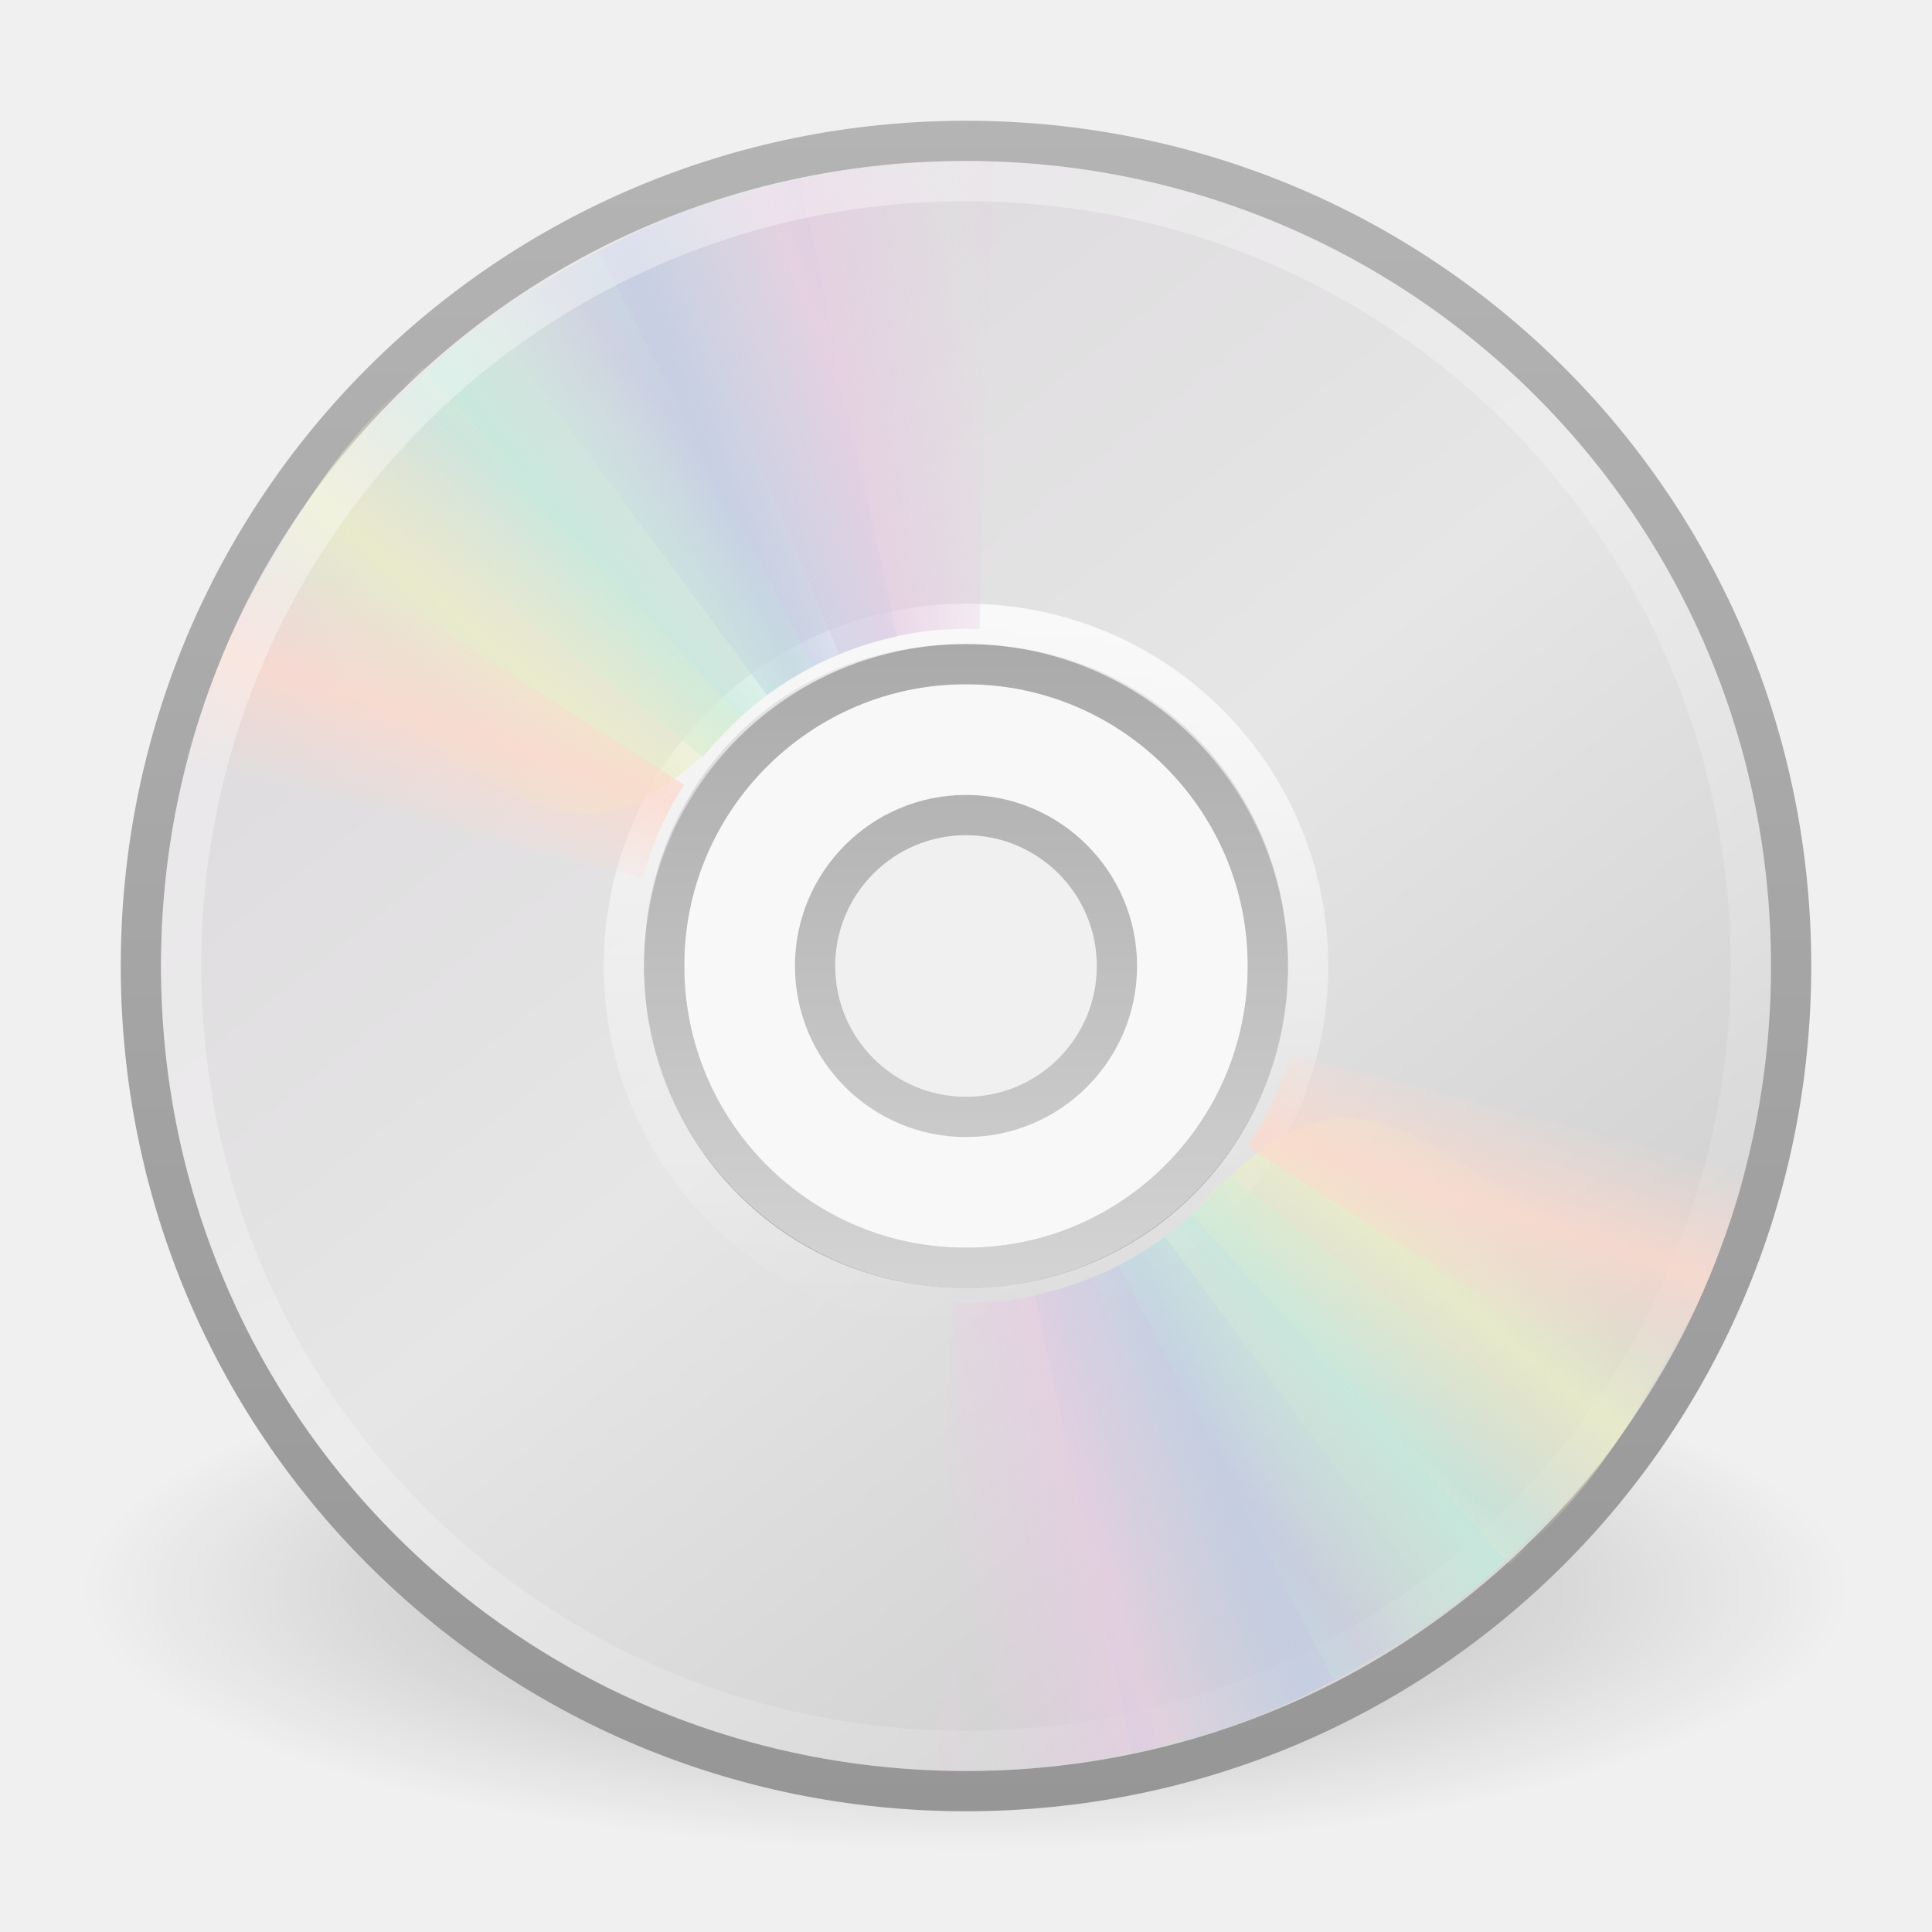
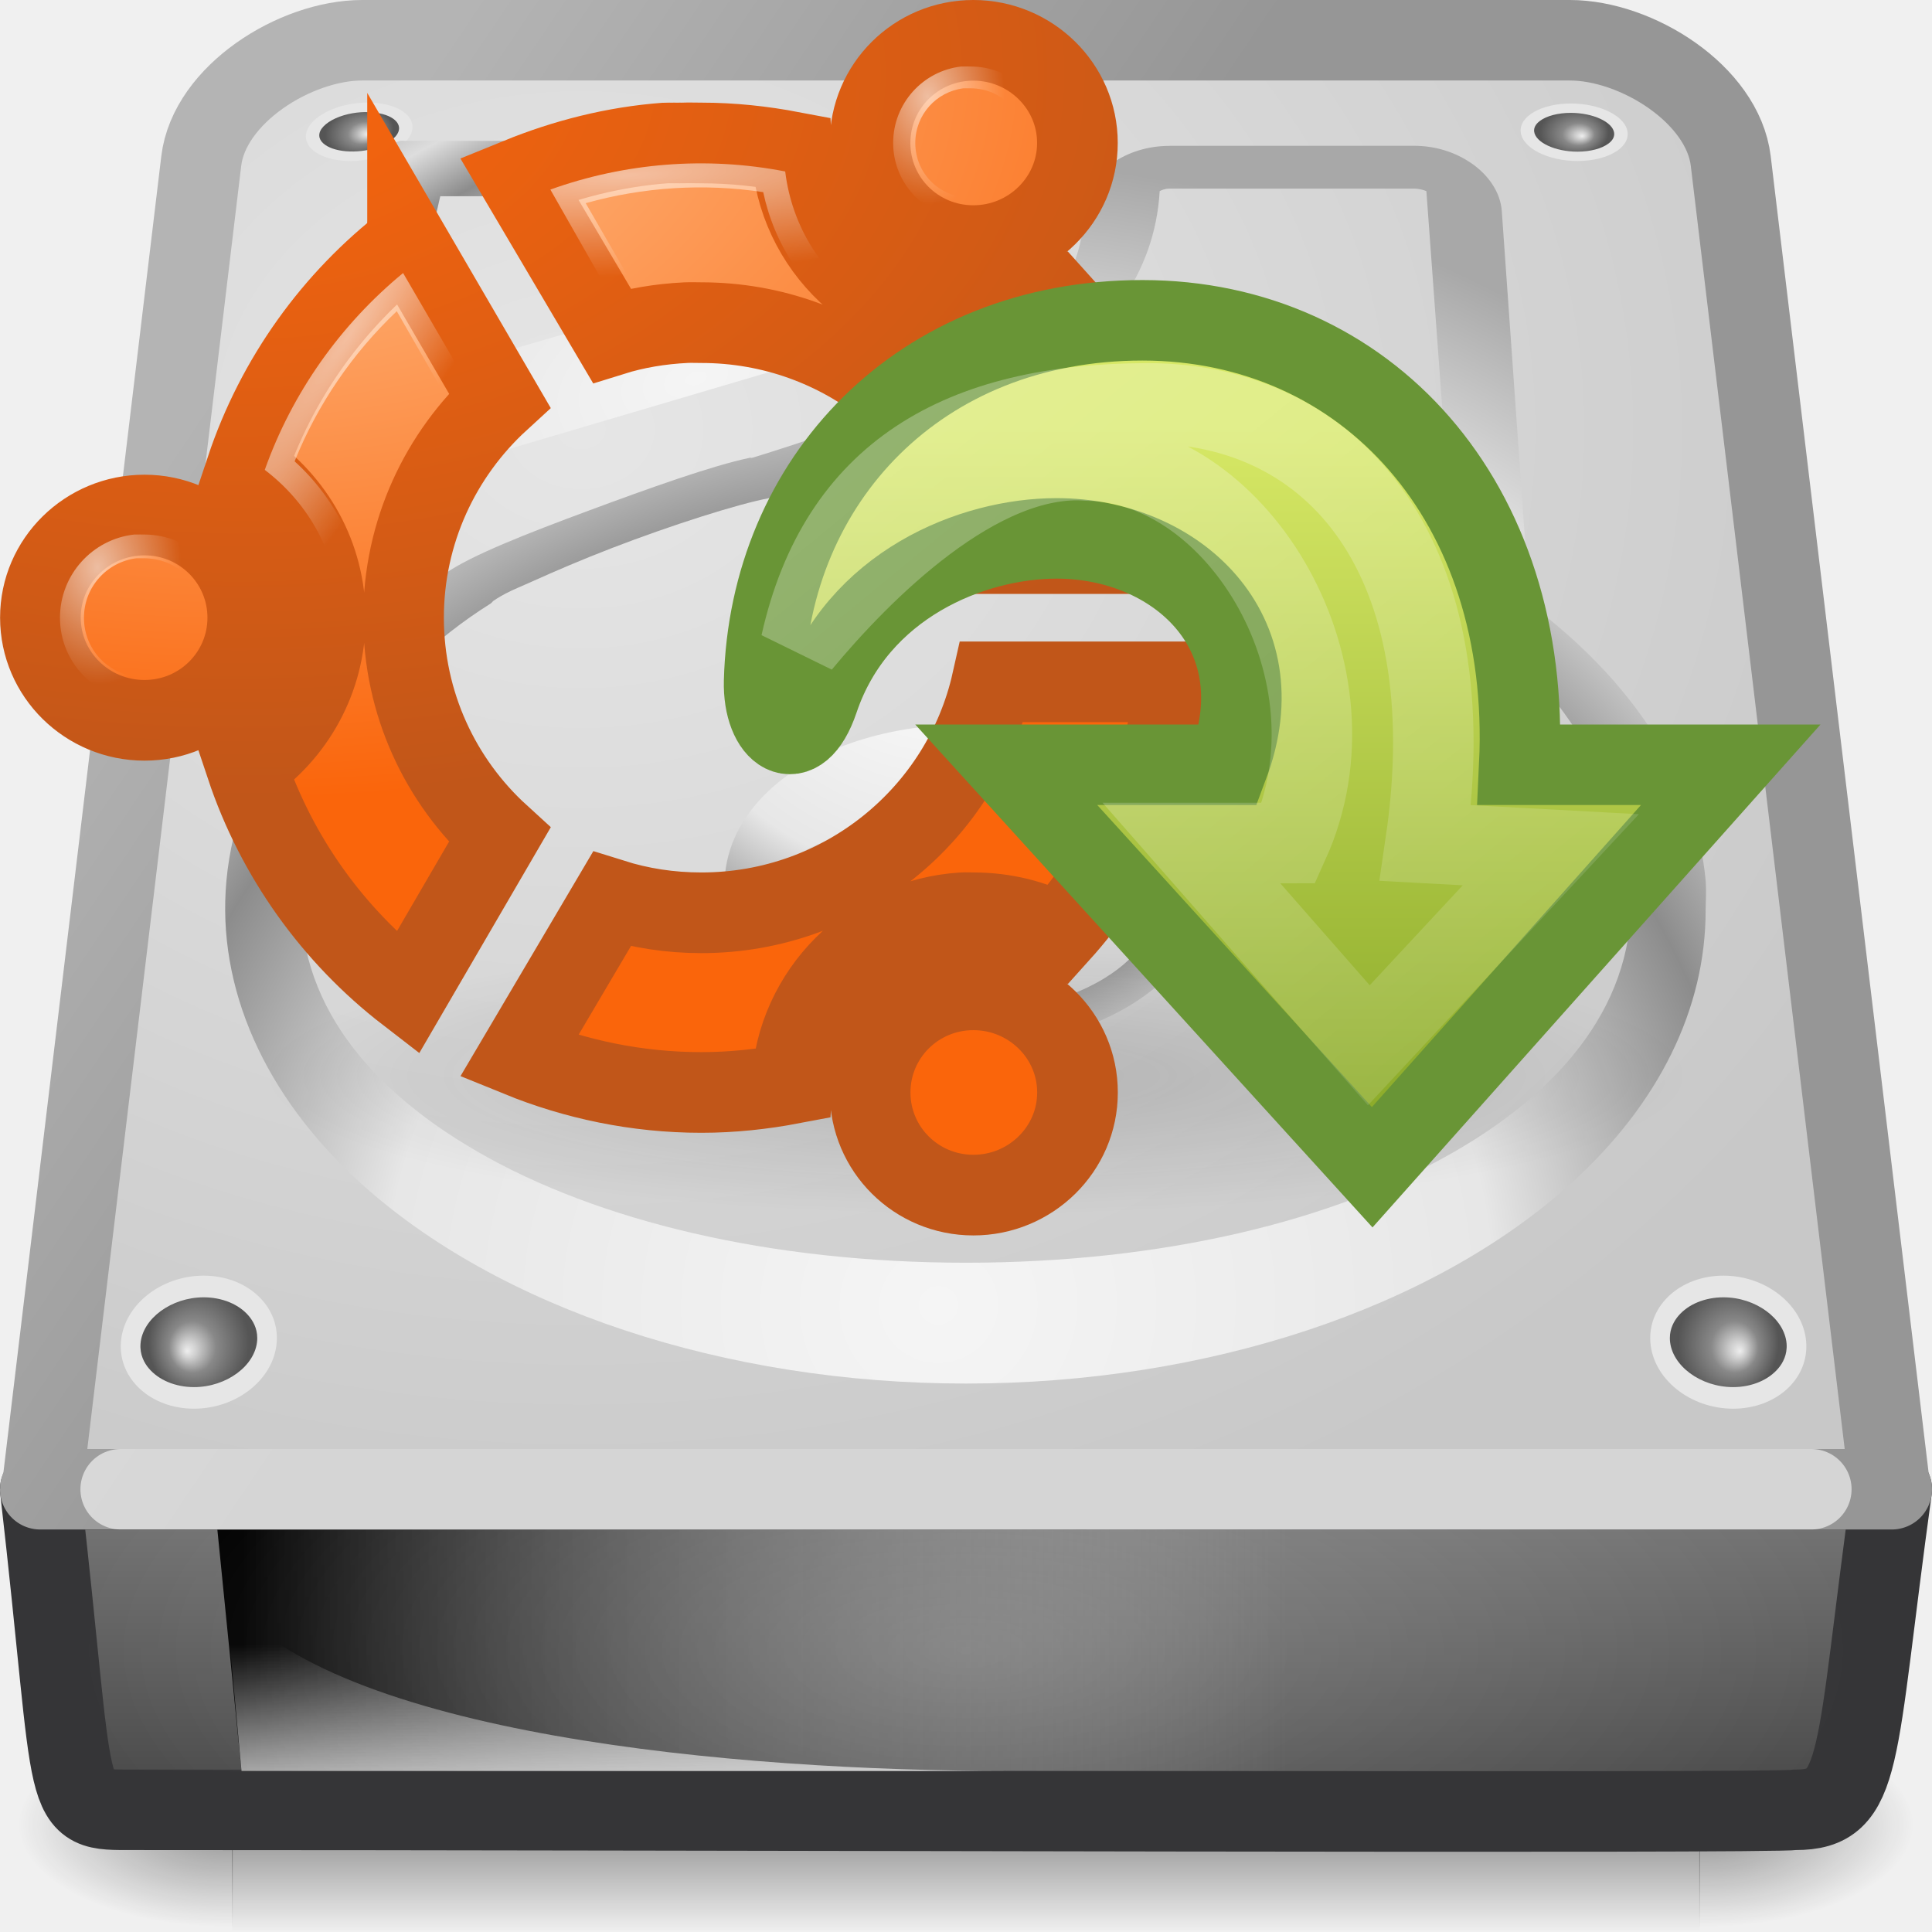
- <svg xmlns="http://www.w3.org/2000/svg" xmlns:xlink="http://www.w3.org/1999/xlink" version="1.0" width="48" height="48" id="svg3367">
-   <defs id="defs3369">
-     <linearGradient id="linearGradient23419">
-       <stop id="stop23421" style="stop-color:#000000;stop-opacity:1" offset="0" />
-       <stop id="stop23423" style="stop-color:#000000;stop-opacity:0" offset="1" />
+ <svg xmlns="http://www.w3.org/2000/svg" xmlns:xlink="http://www.w3.org/1999/xlink" id="svg2" height="24" width="24" version="1.0">
+   <defs id="defs4">
+     <radialGradient id="radialGradient3418" gradientUnits="userSpaceOnUse" cy="19.031" cx="11.25" gradientTransform="matrix(1.1045 0 0 .21477 -.29917 9.2762)" r="8.062">
+       <stop id="stop2487" style="stop-color:#0d0d0d" offset="0" />
+       <stop id="stop2489" style="stop-color:#0d0d0d;stop-opacity:0" offset="1" />
+     </radialGradient>
+     <radialGradient id="radialGradient3415" gradientUnits="userSpaceOnUse" cy="-26.1" cx="96.124" gradientTransform="matrix(-.00013187 .23597 -.37128 -.00024367 -6.7165 -21.775)" r="38.213">
+       <stop id="stop6164" style="stop-color:#f9650d" offset="0" />
+       <stop id="stop6166" style="stop-color:#c15619" offset="1" />
+     </radialGradient>
+     <radialGradient id="radialGradient3413" gradientUnits="userSpaceOnUse" cy="-34.004" cx="103.94" gradientTransform="matrix(-.0001319 .23597 -.37473 0 -9.7672 -23.612)" r="38.213">
+       <stop id="stop6158" style="stop-color:#ffc391" offset="0" />
+       <stop id="stop6160" style="stop-color:#fa650b" offset="1" />
+     </radialGradient>
+     <radialGradient id="radialGradient3410" xlink:href="#linearGradient6280" gradientUnits="userSpaceOnUse" cy="-22.827" cx="100.62" gradientTransform="matrix(.0092348 .0060766 -.035938 .053571 2.5942 4.7626)" r="116.22" />
+     <radialGradient id="radialGradient3407" xlink:href="#linearGradient6280" gradientUnits="userSpaceOnUse" cy="30.946" cx="26.686" gradientTransform="matrix(.039713 -.0014146 .0020071 .055268 .08772 5.3741)" r="26.269" />
+     <radialGradient id="radialGradient3404" xlink:href="#linearGradient6280" gradientUnits="userSpaceOnUse" cy="30.946" cx="26.686" gradientTransform="matrix(0.0365 -.0013001 .0018447 .050797 10.491 -.33746)" r="26.269" />
+     <linearGradient id="linearGradient6280">
+       <stop id="stop6282" style="stop-color:#fff" offset="0" />
+       <stop id="stop6284" style="stop-color:#fff;stop-opacity:0" offset="1" />
    </linearGradient>
-     <linearGradient id="linearGradient3772">
-       <stop id="stop3774" style="stop-color:#b4b4b4;stop-opacity:1" offset="0" />
-       <stop id="stop3776" style="stop-color:#969696;stop-opacity:1" offset="1" />
+     <radialGradient id="radialGradient3401" xlink:href="#linearGradient6280" gradientUnits="userSpaceOnUse" cy="-22.827" cx="100.62" gradientTransform="matrix(.00057345 .010718 .063085 -.003525 9.1891 1.017)" r="116.22" />
+     <linearGradient id="linearGradient3398" y2="40.322" gradientUnits="userSpaceOnUse" x2="25" gradientTransform="matrix(.30348 0 0 .30156 7.8002 1.6983)" y1="11.923" x1="25">
+       <stop id="stop2266" style="stop-color:#d7e866" offset="0" />
+       <stop id="stop2268" style="stop-color:#8cab2a" offset="1" />
    </linearGradient>
-     <linearGradient x1="12.274" y1="32.416" x2="35.391" y2="14.203" id="linearGradient3263" gradientUnits="userSpaceOnUse">
-       <stop id="stop3265" style="stop-color:#dedbde;stop-opacity:1" offset="0" />
-       <stop id="stop3267" style="stop-color:#e6e6e6;stop-opacity:1" offset="0.5" />
-       <stop id="stop3269" style="stop-color:#d2d2d2;stop-opacity:1" offset="1" />
+     <linearGradient id="linearGradient3395" y2="58.048" gradientUnits="userSpaceOnUse" x2="105.32" gradientTransform="matrix(.30489 0 0 .30156 -8.8977 .77916)" y1="2.048" x1="58.749">
+       <stop id="stop5115" style="stop-color:#fff" offset="0" />
+       <stop id="stop5117" style="stop-color:#fff;stop-opacity:0" offset="1" />
    </linearGradient>
-     <linearGradient id="linearGradient3428">
-       <stop id="stop3430" style="stop-color:#aaaaaa;stop-opacity:1" offset="0" />
-       <stop id="stop3432" style="stop-color:#d4d4d4;stop-opacity:1" offset="1" />
+     <linearGradient id="linearGradient5060">
+       <stop id="stop5062" offset="0" />
+       <stop id="stop5064" style="stop-opacity:0" offset="1" />
    </linearGradient>
-     <linearGradient x1="10.609" y1="17.886" x2="9.73" y2="20.613" id="linearGradient3354" xlink:href="#linearGradient3519" gradientUnits="userSpaceOnUse" spreadMethod="reflect" />
-     <linearGradient x1="12.372" y1="16.188" x2="14.609" y2="13.462" id="linearGradient3352" xlink:href="#linearGradient3511" gradientUnits="userSpaceOnUse" spreadMethod="reflect" />
-     <linearGradient x1="14.085" y1="13.046" x2="16.994" y2="10.732" id="linearGradient3350" xlink:href="#linearGradient3503" gradientUnits="userSpaceOnUse" spreadMethod="reflect" />
-     <linearGradient x1="17.495" y1="11.2" x2="21.047" y2="9.796" id="linearGradient3348" xlink:href="#linearGradient3495" gradientUnits="userSpaceOnUse" spreadMethod="reflect" />
-     <linearGradient x1="20.58" y1="10.775" x2="24.274" y2="9.862" id="linearGradient3346" xlink:href="#linearGradient3487" gradientUnits="userSpaceOnUse" spreadMethod="reflect" />
-     <linearGradient id="linearGradient6036">
-       <stop id="stop6038" style="stop-color:#ffffff;stop-opacity:1" offset="0" />
-       <stop id="stop6040" style="stop-color:#ffffff;stop-opacity:0" offset="1" />
+     <linearGradient id="linearGradient2869" y2="8.35" gradientUnits="userSpaceOnUse" x2="4.459" gradientTransform="matrix(.98925 0 0 1.4696 .12903 -10.339)" y1="13.499" x1="9.599">
+       <stop id="stop3486-2" style="stop-color:#969696" offset="0" />
+       <stop id="stop3488-0" style="stop-color:#b4b4b4" offset="1" />
    </linearGradient>
-     <linearGradient id="linearGradient3519">
-       <stop id="stop3521" style="stop-color:#fcd9cd;stop-opacity:1" offset="0" />
-       <stop id="stop3523" style="stop-color:#fcd9cd;stop-opacity:0" offset="1" />
+     <linearGradient id="linearGradient2872" y2="104.28" gradientUnits="userSpaceOnUse" x2="53.991" gradientTransform="matrix(.19046 0 0 .24853 .090799 -3.4847)" y1="87.896" x1="53.991">
+       <stop id="stop2223-6" style="stop-color:#7a7a7a" offset="0" />
+       <stop id="stop2219-1" style="stop-color:#474747" offset="1" />
    </linearGradient>
-     <linearGradient x1="10.609" y1="17.886" x2="9.73" y2="20.613" id="linearGradient3319" xlink:href="#linearGradient3519" gradientUnits="userSpaceOnUse" spreadMethod="reflect" />
-     <linearGradient id="linearGradient3511">
-       <stop id="stop3513" style="stop-color:#ebeec7;stop-opacity:1" offset="0" />
-       <stop id="stop3515" style="stop-color:#ebeec7;stop-opacity:0" offset="1" />
+     <radialGradient id="radialGradient2877" xlink:href="#linearGradient5060" gradientUnits="userSpaceOnUse" cy="486.65" cx="605.71" gradientTransform="matrix(-.022183 0 0 .01086 16.259 17.381)" r="117.14" />
+     <radialGradient id="radialGradient2880" xlink:href="#linearGradient5060" gradientUnits="userSpaceOnUse" cy="486.65" cx="605.71" gradientTransform="matrix(.022183 0 0 .01086 7.7407 17.381)" r="117.14" />
+     <linearGradient id="linearGradient2883" y2="609.51" gradientUnits="userSpaceOnUse" x2="302.86" gradientTransform="matrix(.037768 0 0 .01086 -1.6503 17.381)" y1="366.65" x1="302.86">
+       <stop id="stop5050" style="stop-opacity:0" offset="0" />
+       <stop id="stop5056" offset=".5" />
+       <stop id="stop5052" style="stop-opacity:0" offset="1" />
    </linearGradient>
-     <linearGradient x1="12.372" y1="16.188" x2="14.609" y2="13.462" id="linearGradient3317" xlink:href="#linearGradient3511" gradientUnits="userSpaceOnUse" spreadMethod="reflect" />
-     <linearGradient id="linearGradient3503">
-       <stop id="stop3505" style="stop-color:#c4ebdd;stop-opacity:1" offset="0" />
-       <stop id="stop3507" style="stop-color:#c4ebdd;stop-opacity:0" offset="1" />
+     <linearGradient id="linearGradient4035">
+       <stop id="stop4037" style="stop-color:#f5f5f5" offset="0" />
+       <stop id="stop4039" style="stop-color:#e7e7e7" offset=".47" />
+       <stop id="stop4041" style="stop-color:#8c8c8c" offset=".693" />
+       <stop id="stop4043" style="stop-color:#ddd" offset=".835" />
+       <stop id="stop4045" style="stop-color:#a8a8a8" offset="1" />
    </linearGradient>
-     <linearGradient x1="14.085" y1="13.046" x2="16.994" y2="10.732" id="linearGradient3315" xlink:href="#linearGradient3503" gradientUnits="userSpaceOnUse" spreadMethod="reflect" />
-     <linearGradient id="linearGradient3495">
-       <stop id="stop3497" style="stop-color:#c1cbe4;stop-opacity:1" offset="0" />
-       <stop id="stop3499" style="stop-color:#c1cbe4;stop-opacity:0" offset="1" />
+     <radialGradient id="radialGradient4241" fx="113.67" fy="98" gradientUnits="userSpaceOnUse" cy="97.588" cx="113.07" r="2.563">
+       <stop id="stop4243" style="stop-color:#eee" offset="0" />
+       <stop id="stop4245" style="stop-color:#cecece" offset=".16" />
+       <stop id="stop4247" style="stop-color:#888" offset=".468" />
+       <stop id="stop4249" style="stop-color:#555" offset="1" />
+     </radialGradient>
+     <radialGradient id="radialGradient3248" gradientUnits="userSpaceOnUse" cy="42" cx="24" gradientTransform="matrix(.52381 0 1.4569e-8 .21429 -.57143 11.5)" r="21">
+       <stop id="stop6312-6" style="stop-color:#fff" offset="0" />
+       <stop id="stop6314-6" style="stop-color:#fff;stop-opacity:0" offset="1" />
+     </radialGradient>
+     <radialGradient id="radialGradient4072" gradientUnits="userSpaceOnUse" cy="4.233" cx="7.22" gradientTransform="matrix(1.5194 .0037157 -.0030247 1.2368 -3.7373 .067833)" r="12">
+       <stop id="stop7064-4" style="stop-color:#e6e6e6" offset="0" />
+       <stop id="stop7060-2" style="stop-color:#c8c8c8" offset="1" />
+     </radialGradient>
+     <radialGradient id="radialGradient8443" fx="113.67" fy="98" xlink:href="#radialGradient4241" gradientUnits="userSpaceOnUse" cy="97.588" cx="113.07" gradientTransform="matrix(2.4957 0 0 2.4957 -223.98 -53.226)" r="2.563" />
+     <radialGradient id="radialGradient8464" gradientUnits="userSpaceOnUse" cy="191.85" cx="142.62" gradientTransform="matrix(.092476 0 0 -.087162 -1.5556 24.366)" r="78.728">
+       <stop id="stop7611-3" style="stop-color:#fff" offset="0" />
+       <stop id="stop7677-2" style="stop-color:#e7e7e7" offset=".47" />
+       <stop id="stop7613-4" style="stop-color:#8c8c8c" offset=".672" />
+       <stop id="stop7617-3" style="stop-color:#ddd" offset=".835" />
+       <stop id="stop7615-6" style="stop-color:#a8a8a8" offset="1" />
+     </radialGradient>
+     <radialGradient id="radialGradient8471" xlink:href="#linearGradient4035" gradientUnits="userSpaceOnUse" cy="206.43" cx="141.75" gradientTransform="matrix(.18615 -.0031402 .0013777 .18068 -15.013 -20.636)" r="78.728" />
+     <radialGradient id="radialGradient8475" xlink:href="#linearGradient4035" gradientUnits="userSpaceOnUse" cy="143.83" cx="127.32" gradientTransform="matrix(.10006 -.023376 .0082168 .059717 -5.2741 -.91135)" r="78.728" />
+     <linearGradient id="linearGradient8487" y2="33.759" gradientUnits="userSpaceOnUse" x2="12.222" gradientTransform="matrix(.73759 0 0 .53933 -2.796 2.187)" y1="37.206" x1="12.277">
+       <stop id="stop4238-4" style="stop-color:#eee" offset="0" />
+       <stop id="stop4240-3" style="stop-color:#eee;stop-opacity:0" offset="1" />
    </linearGradient>
-     <linearGradient x1="17.495" y1="11.2" x2="21.047" y2="9.796" id="linearGradient3313" xlink:href="#linearGradient3495" gradientUnits="userSpaceOnUse" spreadMethod="reflect" />
-     <linearGradient id="linearGradient3487">
-       <stop id="stop3489" style="stop-color:#e6cde2;stop-opacity:1" offset="0" />
-       <stop id="stop3491" style="stop-color:#e6cde2;stop-opacity:0" offset="1" />
+     <linearGradient id="linearGradient8490" y2="35.281" gradientUnits="userSpaceOnUse" x2="24.688" gradientTransform="matrix(.73759 0 0 .53933 -2.2092 1.4719)" y1="35.281" x1="7.062">
+       <stop id="stop6311" offset="0" />
+       <stop id="stop6313" style="stop-color:#bbb;stop-opacity:0" offset="1" />
    </linearGradient>
-     <linearGradient x1="20.58" y1="10.775" x2="24.274" y2="9.862" id="linearGradient3311" xlink:href="#linearGradient3487" gradientUnits="userSpaceOnUse" spreadMethod="reflect" />
-     <linearGradient xlink:href="#linearGradient6036" id="linearGradient2453" gradientUnits="userSpaceOnUse" gradientTransform="matrix(0.9849664,0,0,0.9849663,1.902206e-2,-0.6241532)" x1="10.502" y1="3.61" x2="48.799" y2="54.698" />
-     <linearGradient xlink:href="#linearGradient6036" id="linearGradient2462" gradientUnits="userSpaceOnUse" gradientTransform="matrix(0.4293444,0,0,0.4293442,13.54675,13.26639)" x1="18.776" y1="4.038" x2="18.203" y2="45.962" />
-     <linearGradient xlink:href="#linearGradient3428" id="linearGradient2465" gradientUnits="userSpaceOnUse" gradientTransform="matrix(0.9375,0,0,0.9375,1.5,1.5)" x1="21.448" y1="15.5" x2="21.448" y2="32.509" />
-     <linearGradient xlink:href="#linearGradient3263" id="linearGradient2470" gradientUnits="userSpaceOnUse" gradientTransform="matrix(0,1.171439,-1.171439,0,51.06024,-4.11454)" x1="12.274" y1="32.416" x2="35.391" y2="14.203" />
-     <linearGradient xlink:href="#linearGradient3772" id="linearGradient2472" gradientUnits="userSpaceOnUse" gradientTransform="translate(50.26506,0)" x1="-21.916" y1="3" x2="-21.916" y2="45.033" />
-     <radialGradient xlink:href="#linearGradient23419" id="radialGradient2475" gradientUnits="userSpaceOnUse" gradientTransform="matrix(0.9722718,0,0,0.2872354,1.312499,27.54052)" cx="23.335" cy="41.636" fx="23.335" fy="41.636" r="22.627" />
  </defs>
-   <path style="opacity:0.3;fill:url(#radialGradient2475);fill-opacity:1;fill-rule:evenodd;stroke:none;stroke-width:2;marker:none;visibility:visible;display:inline;overflow:visible" id="path23417" d="M 46,39.5 C 46.001,43.09 36.151,46 24,46 C 11.849,46 1.999,43.09 2,39.5 C 1.999,35.91 11.849,33 24,33 C 36.151,33 46.001,35.91 46,39.5 L 46,39.5 z" />
-   <path style="fill:url(#linearGradient2470);fill-rule:nonzero;stroke:url(#linearGradient2472);stroke-width:1;stroke-miterlimit:4;stroke-opacity:1" id="path2781" d="M 44.5,24 C 44.5,12.637 35.363,3.5 24,3.5 C 12.637,3.5 3.5,12.637 3.5,24 C 3.5,35.363 12.637,44.5 24,44.5 C 35.363,44.5 44.5,35.363 44.5,24 z M 31.5,24 C 31.5,28.128 28.211,31.5 24,31.5 C 19.707,31.5 16.5,28.045 16.5,24 C 16.5,19.873 19.541,16.5 24,16.5 C 28.459,16.5 31.5,19.954 31.5,24 z" />
-   <path style="opacity:0.5;fill:#ffffff;fill-opacity:1;fill-rule:nonzero;stroke:none;stroke-width:1;marker:none;visibility:visible;display:inline;overflow:visible;enable-background:accumulate" id="path2474" d="M 24,16 C 19.584,16 16,19.584 16,24 C 16,28.416 19.584,32 24,32 C 28.416,32 32,28.416 32,24 C 32,19.584 28.416,16 24,16 z M 24,20 C 26.208,20 28,21.792 28,24 C 28,26.208 26.208,28 24,28 C 21.792,28 20,26.208 20,24 C 20,21.792 21.792,20 24,20 z" />
-   <path style="fill:none;stroke:url(#linearGradient2465);stroke-width:1;stroke-linecap:butt;stroke-linejoin:round;marker:none;stroke-miterlimit:4;stroke-dasharray:none;stroke-dashoffset:0;stroke-opacity:1;visibility:visible;display:inline;overflow:visible;enable-background:accumulate" id="path3418" d="M 24,16.5 C 19.86,16.5 16.5,19.86 16.5,24 C 16.5,28.14 19.86,31.5 24,31.5 C 28.14,31.5 31.5,28.14 31.5,24 C 31.5,19.86 28.14,16.5 24,16.5 z M 24,20.25 C 26.07,20.25 27.75,21.93 27.75,24 C 27.75,26.07 26.07,27.75 24,27.75 C 21.93,27.75 20.25,26.07 20.25,24 C 20.25,21.93 21.93,20.25 24,20.25 z" />
-   <path style="opacity:0.8;fill:none;stroke:url(#linearGradient2462);stroke-width:1;stroke-miterlimit:4;stroke-opacity:1" id="path3281" d="M 24,15.5 C 19.289,15.5 15.5,19.289 15.5,24 C 15.5,28.711 19.289,32.5 24,32.5 C 28.711,32.5 32.5,28.711 32.5,24 C 32.5,19.289 28.711,15.5 24,15.5 L 24,15.5 L 24,15.5 L 24,15.5 z" />
-   <g id="g3527">
-     <path style="opacity:0.8;fill:url(#linearGradient3346);fill-opacity:1;fill-rule:nonzero;stroke:none" id="path3296" transform="matrix(0.9996011,2.824295e-2,-2.824295e-2,0.9996011,0.6924114,-0.6708346)" d="M 15.857,5.731 L 20.625,16.344 C 21.66,15.885 22.795,15.625 24,15.625 C 24.032,15.625 24.062,15.625 24.094,15.625 L 24.108,4.005 C 21.166,3.934 18.565,4.662 15.857,5.731 L 15.857,5.731 z" />
-     <path style="opacity:0.8;fill:url(#linearGradient3348);fill-opacity:1;fill-rule:nonzero;stroke:none" id="path3308" d="M 12.121,7.906 L 19.052,17.266 C 19.966,16.596 21.018,16.099 22.195,15.841 C 22.226,15.834 22.255,15.827 22.287,15.821 L 19.857,4.426 C 16.968,4.988 14.538,6.282 12.121,7.906 L 12.121,7.906 z" />
-     <path style="opacity:0.8;fill:url(#linearGradient3350);fill-opacity:1;fill-rule:nonzero;stroke:none" id="path3310" d="M 8.252,11.647 L 17.466,18.802 C 18.175,17.919 19.063,17.166 20.133,16.612 C 20.161,16.598 20.187,16.584 20.216,16.569 L 14.866,6.251 C 12.221,7.541 10.166,9.452 8.252,11.647 z" />
-     <path style="opacity:0.8;fill:url(#linearGradient3352);fill-opacity:1;fill-rule:nonzero;stroke:none" id="path3312" d="M 5.633,16.074 C 12.808,18.316 13.483,23.105 18.41,17.828 L 10.5,9.132 C 8.279,11.063 6.913,13.459 5.633,16.074 z" />
-     <path style="opacity:0.8;fill:url(#linearGradient3354);fill-opacity:1;fill-rule:nonzero;stroke:none" id="path3314" d="M 7.155,13.193 C 5.972,14.945 5.248,16.83 4.63,18.837 L 15.969,21.812 C 16.184,21.049 16.487,20.298 16.938,19.594 C 16.955,19.567 16.982,19.527 17,19.5 L 7.155,13.193 z" />
+   <rect id="rect2723" style="opacity:.402;fill:url(#linearGradient2883)" height="2.637" width="18.236" y="21.363" x="2.882" />
+   <path id="path2725" style="opacity:.402;fill:url(#radialGradient2880)" d="m21.109 21.363v2.637c1.143 0.005 2.762-0.591 2.762-1.319s-1.275-1.318-2.762-1.318z" />
+   <path id="path2727" style="opacity:.402;fill:url(#radialGradient2877)" d="m2.891 21.363v2.637c-1.142 0.005-2.762-0.591-2.762-1.319 0-0.728 1.275-1.318 2.762-1.318z" />
+   <path id="rect2992" style="stroke-linejoin:round;stroke:#353537;fill:url(#linearGradient2872)" d="m23.5 18.5c-0.466 3.38-0.351 3.982-1.196 3.982-0.331 0.048-13.337 0-20.654 0-0.917 0-0.686 0.065-1.15-3.979l23-0.003z" />
+   <path id="rect9146" style="fill-rule:evenodd;fill:url(#linearGradient8490)" d="m2.7 19h13.3v3h-13l-0.3-3z" />
+   <path id="path9148" style="opacity:.811;fill:url(#linearGradient8487);fill-rule:evenodd" d="m3 22l-0.2-2.163c1.354 1.714 6.319 2.163 9.743 2.163h-9.543z" />
+   <path id="rect2990" style="stroke-linejoin:round;stroke:url(#linearGradient2869);stroke-linecap:round;fill:url(#radialGradient4072)" d="m2.5 2l-1.977 16.483c-0.015 0-0.023 0.005-0.023 0.017h23c0-0.012-0.008-0.017-0.023-0.017l-1.977-16.483c-0.099-0.827-1.167-1.5-2-1.5h-15c-0.833 0-1.901 0.673-2 1.5z" />
+   <path id="path2215" style="opacity:.6;stroke-linejoin:round;stroke:#fff;stroke-linecap:round;fill:none" d="m1.499 18.5h21.002" />
+   <rect id="rect6300-3" style="opacity:.2;fill:url(#radialGradient3248)" height="3" width="22" y="19" x="1" />
+   <g id="g9164" transform="matrix(.066101 -.011416 .0079191 .045854 -.89214 -6.4254)">
+     <path id="path9166" style="fill:#e6e6e6" d="m48.3 190.28c0.314 4.25 5.024 7.71 10.514 7.71 5.488 0 9.643-3.46 9.276-7.71-0.364-4.23-5.071-7.64-10.506-7.64-5.438 0-9.594 3.41-9.284 7.64z" />
+     <path id="path9168" style="fill:url(#radialGradient8443)" d="m51.851 187.29c-0.501 0.54-1.075 1.4-1.075 2.55 0 0.09 0.005 0.17 0.01 0.26 0.217 2.92 3.893 5.4 8.026 5.4 2.353 0 4.504-0.82 5.752-2.18 0.537-0.58 1.148-1.54 1.038-2.83-0.252-2.9-3.923-5.35-8.021-5.35-2.336 0-4.479 0.8-5.73 2.15z" />
  </g>
-   <path style="opacity:0.4;fill:none;stroke:url(#linearGradient2453);stroke-width:1;stroke-miterlimit:4;stroke-opacity:1" id="path3272" d="M 24,4.5 C 13.191,4.5 4.5,13.191 4.5,24 C 4.5,34.809 13.191,43.5 24,43.5 C 34.809,43.5 43.5,34.809 43.5,24 C 43.5,13.191 34.809,4.5 24,4.5 L 24,4.5 L 24,4.5 z" />
-   <g id="g3297" transform="matrix(-1,0,0,-1,48,47.99083)">
-     <path style="opacity:0.8;fill:url(#linearGradient3311);fill-opacity:1;fill-rule:nonzero;stroke:none" id="path3299" transform="matrix(0.9996011,2.824295e-2,-2.824295e-2,0.9996011,0.6924114,-0.6708346)" d="M 15.857,5.731 L 20.625,16.344 C 21.66,15.885 22.795,15.625 24,15.625 C 24.032,15.625 24.062,15.625 24.094,15.625 L 24.108,4.005 C 21.166,3.934 18.565,4.662 15.857,5.731 L 15.857,5.731 z" />
-     <path style="opacity:0.8;fill:url(#linearGradient3313);fill-opacity:1;fill-rule:nonzero;stroke:none" id="path3301" d="M 12.121,7.906 L 19.052,17.266 C 19.966,16.596 21.018,16.099 22.195,15.841 C 22.226,15.834 22.255,15.827 22.287,15.821 L 19.857,4.426 C 16.968,4.988 14.538,6.282 12.121,7.906 L 12.121,7.906 z" />
-     <path style="opacity:0.8;fill:url(#linearGradient3315);fill-opacity:1;fill-rule:nonzero;stroke:none" id="path3303" d="M 8.252,11.647 L 17.466,18.802 C 18.175,17.919 19.063,17.166 20.133,16.612 C 20.161,16.598 20.187,16.584 20.216,16.569 L 14.866,6.251 C 12.221,7.541 10.166,9.452 8.252,11.647 z" />
-     <path style="opacity:0.8;fill:url(#linearGradient3317);fill-opacity:1;fill-rule:nonzero;stroke:none" id="path3305" d="M 5.633,16.074 C 12.808,18.316 13.483,23.105 18.41,17.828 L 10.5,9.132 C 8.279,11.063 6.913,13.459 5.633,16.074 z" />
-     <path style="opacity:0.8;fill:url(#linearGradient3319);fill-opacity:1;fill-rule:nonzero;stroke:none" id="path3307" d="M 7.155,13.193 C 5.972,14.945 5.248,16.83 4.63,18.837 L 15.969,21.812 C 16.184,21.049 16.487,20.298 16.938,19.594 C 16.955,19.567 16.982,19.527 17,19.5 L 7.155,13.193 z" />
+   <g id="g9170" transform="matrix(.067079 0 0 .046533 15.651 -7.2131)">
+     <path id="path9172" style="fill:#e6e6e6" d="m48.3 190.28c0.314 4.25 5.024 7.71 10.514 7.71 5.488 0 9.643-3.46 9.276-7.71-0.364-4.23-5.071-7.64-10.506-7.64-5.438 0-9.594 3.41-9.284 7.64z" />
+     <path id="path9174" style="fill:url(#radialGradient8443)" d="m51.851 187.29c-0.501 0.54-1.075 1.4-1.075 2.55 0 0.09 0.005 0.17 0.01 0.26 0.217 2.92 3.893 5.4 8.026 5.4 2.353 0 4.504-0.82 5.752-2.18 0.537-0.58 1.148-1.54 1.038-2.83-0.252-2.9-3.923-5.35-8.021-5.35-2.336 0-4.479 0.8-5.73 2.15z" />
  </g>
+   <path id="path8469" style="fill:url(#radialGradient8471)" d="m14.531 1.812c-0.277 0-0.524 0.081-0.719 0.219-0.194 0.138-0.335 0.35-0.343 0.594-0.026 0.75-0.408 1.289-1.125 1.781-0.711 0.488-1.755 0.9-3 1.281-0.01 0.003-0.021-0.003-0.031 0-0.471 0.099-1.245 0.376-2 0.656-0.766 0.284-1.465 0.558-1.781 0.781-1.598 1.005-2.583 2.342-2.719 3.813-0.124 1.339 0.479 2.679 1.656 3.75 1.722 1.566 4.535 2.5 7.531 2.5 2.996 0 5.809-0.934 7.531-2.5 1.075-0.978 1.657-2.156 1.657-3.376 0-0.099 0.011-0.242 0-0.374-0.12-1.292-0.916-2.484-2.188-3.438-0.036-0.504-0.344-4.875-0.344-4.875-0.017-0.244-0.176-0.457-0.375-0.594-0.199-0.137-0.442-0.219-0.719-0.219h-3.031zm0 0.531h3.031c0.068 0 0.126 0.018 0.157 0.031l0.375 5.125c-0.004 0.021-0.004 0.042 0 0.062 0.009 0.012 0.019 0.022 0.031 0.031 0.016 0.025 0.037 0.047 0.063 0.062 1.232 0.843 1.959 2.127 2.062 3.25 0.129 1.395-0.699 2.549-2.188 3.406-1.488 0.858-3.625 1.376-6.062 1.376-2.437 0-4.574-0.518-6.062-1.376-1.488-0.857-2.316-2.011-2.188-3.406 0.111-1.2 0.956-2.536 2.344-3.406 0.012-0.009 0.022-0.02 0.031-0.031 0.005-0.004 0.069-0.048 0.156-0.094 0.088-0.046 0.208-0.095 0.344-0.156 0.271-0.122 0.601-0.264 0.969-0.406 0.736-0.284 1.568-0.55 1.969-0.625 0.01 0.001 0.021 0.001 0.031 0 1.209-0.368 2.358-0.807 3.25-1.406 0.874-0.587 1.503-1.369 1.562-2.406 0.021-0.01 0.061-0.031 0.125-0.031z" />
+   <path id="path9156" style="fill:url(#radialGradient8464)" d="m12 13c-1.683 0-2.972-0.845-3-1.965-0-0.013-0-0.024-0-0.036 0-0.406 0.169-0.791 0.49-1.118 0.544-0.552 1.482-0.881 2.51-0.881s1.966 0.329 2.51 0.881c0.33 0.336 0.5 0.735 0.49 1.154-0.028 1.12-1.318 1.965-3 1.965zm0.05-2.746c-1.581 0-2.436 0.21-2.417 0.974 0.018 0.753 1.078 1.354 2.367 1.354s2.349-0.601 2.367-1.354c0.019-0.764-0.736-0.974-2.317-0.974z" />
+   <path id="path8473" style="fill:url(#radialGradient8475)" d="m4.969 1.75c-0.067 0.018-0.124 0.063-0.156 0.125-0.013 0.019-0.024 0.04-0.031 0.062l-0.062 0.219-0.844 3.25-0.125 0.531c-0.006 0.031-0.006 0.063 0 0.094 0.004 0.033 0.015 0.065 0.031 0.094 0.033 0.062 0.089 0.107 0.156 0.125 0.041 0.011 0.084 0.011 0.125 0l0.406-0.125 6.875-2.031h0.031c0.01 0.001 0.021 0.001 0.031 0 0.011 0.001 0.021 0.001 0.032 0 0.022-0.007 0.043-0.018 0.062-0.031 0.46-0.254 0.695-0.743 0.75-1.188 0.028-0.228 0.008-0.457-0.062-0.656-0.041-0.114-0.127-0.221-0.219-0.313-0.093-0.091-0.212-0.161-0.375-0.156h-0.032-6.375-0.156c-0.021-0.003-0.042-0.003-0.062 0zm0.5 0.688h5.906c-0.015 0.078-0.035 0.131-0.063 0.219-0.049 0.162-0.145 0.293-0.124 0.281l-6.25 1.812 0.531-2.312z" />
+   <g id="g9158" transform="matrix(-.097811 0 0 .10767 8.1622 -3.8183)">
+     <path id="path9160" style="fill:#e6e6e6" d="m48.3 190.28c0.314 4.25 5.024 7.71 10.514 7.71 5.488 0 9.643-3.46 9.276-7.71-0.364-4.23-5.071-7.64-10.506-7.64-5.438 0-9.594 3.41-9.284 7.64z" />
+     <path id="path9162" style="fill:url(#radialGradient8443)" d="m51.851 187.29c-0.501 0.54-1.075 1.4-1.075 2.55 0 0.09 0.005 0.17 0.01 0.26 0.217 2.92 3.893 5.4 8.026 5.4 2.353 0 4.504-0.82 5.752-2.18 0.537-0.58 1.148-1.54 1.038-2.83-0.252-2.9-3.923-5.35-8.021-5.35-2.336 0-4.479 0.8-5.73 2.15z" />
+   </g>
+   <g id="g9190" transform="matrix(.097811 0 0 .10767 15.777 -3.8183)">
+     <path id="path9192" style="fill:#e6e6e6" d="m48.3 190.28c0.314 4.25 5.024 7.71 10.514 7.71 5.488 0 9.643-3.46 9.276-7.71-0.364-4.23-5.071-7.64-10.506-7.64-5.438 0-9.594 3.41-9.284 7.64z" />
+     <path id="path9194" style="fill:url(#radialGradient8443)" d="m51.851 187.29c-0.501 0.54-1.075 1.4-1.075 2.55 0 0.09 0.005 0.17 0.01 0.26 0.217 2.92 3.893 5.4 8.026 5.4 2.353 0 4.504-0.82 5.752-2.18 0.537-0.58 1.148-1.54 1.038-2.83-0.252-2.9-3.923-5.35-8.021-5.35-2.336 0-4.479 0.8-5.73 2.15z" />
+   </g>
+   <path id="path2638" style="opacity:.163;fill:url(#radialGradient3418)" d="m21.032 13.363c0 0.957-3.987 1.732-8.905 1.732-4.919 0-8.905-0.775-8.905-1.732 0-0.956 3.987-1.731 8.905-1.731 4.918 0 8.905 0.775 8.905 1.731z" />
+   <path id="path2317" style="stroke-width:1.002;stroke:url(#radialGradient3415);fill:url(#radialGradient3413)" d="m12.091 0.501c-0.711 0-1.283 0.571-1.283 1.275 0 0.705 0.572 1.275 1.283 1.275s1.294-0.571 1.293-1.275c0.001-0.704-0.582-1.275-1.293-1.275zm-3.82 1.275c-0.641 0.047-1.256 0.206-1.825 0.438l1.153 1.953c0.294-0.092 0.6-0.143 0.922-0.159 0.063-0.003 0.127 0 0.191 0 1.767 0 3.242 1.229 3.61 2.869h2.296c-0.163-1.193-0.692-2.272-1.464-3.128-0.317 0.169-0.678 0.259-1.063 0.259-1.208 0-2.2-0.939-2.256-2.122-0.364-0.069-0.739-0.11-1.123-0.11-0.077 0-0.154-0.003-0.231 0-0.025 0.001-0.045-0.001-0.07 0-0.023 0.001-0.047-0.001-0.07 0-0.022 0.001-0.048-0.002-0.07 0zm-3.208 1.235c-0.925 0.713-1.63 1.694-2.005 2.819 0.593 0.402 0.983 1.078 0.983 1.843s-0.389 1.441-0.983 1.843c0.375 1.125 1.08 2.107 2.005 2.82l1.143-1.963c-0.735-0.67-1.193-1.633-1.193-2.7 0-1.066 0.459-2.028 1.193-2.7l-1.143-1.963zm-3.268 3.387c-0.711 0-1.294 0.571-1.293 1.275-0 0.705 0.582 1.275 1.293 1.275s1.283-0.571 1.283-1.275c0-0.704-0.572-1.275-1.283-1.275zm10.528 2.072c-0.368 1.641-1.843 2.869-3.61 2.869-0.391 0-0.76-0.058-1.113-0.169l-1.153 1.953c0.699 0.285 1.463 0.448 2.266 0.448 0.384 0 0.759-0.041 1.123-0.11 0.056-1.133 0.976-2.05 2.116-2.122 0.048-0.003 0.091 0 0.14 0 0.385 0 0.746 0.091 1.063 0.259 0.772-0.856 1.301-1.935 1.464-3.128h-2.296zm-0.231 3.826c-0.711 0-1.283 0.57-1.283 1.275 0 0.704 0.572 1.275 1.283 1.275s1.294-0.571 1.293-1.275c0.001-0.705-0.582-1.275-1.293-1.275z" />
+   <path id="path2272" style="opacity:.6;fill:url(#radialGradient3410)" d="m5.007 3.392c-0.776 0.639-1.376 1.483-1.718 2.445 0.559 0.424 0.927 1.086 0.927 1.836s-0.368 1.412-0.927 1.836c0.342 0.962 0.942 1.806 1.718 2.445l0.956-1.643c-0.69-0.673-1.122-1.605-1.122-2.639s0.433-1.964 1.122-2.638l-0.956-1.643zm-0.078 0.474l0.644 1.121c-0.617 0.68-1.009 1.566-1.044 2.542-0.039-0.709-0.371-1.347-0.869-1.798 0.285-0.71 0.722-1.346 1.269-1.865zm-0.4 3.953c0.035 0.975 0.426 1.862 1.044 2.542l-0.644 1.121c-0.546-0.519-0.984-1.155-1.269-1.865 0.498-0.451 0.83-1.088 0.869-1.798z" />
+   <path id="path2284" style="opacity:.6;fill:url(#radialGradient3407)" d="m1.668 6.64c-0.521 0.058-0.923 0.501-0.923 1.034 0 0.572 0.466 1.034 1.044 1.034 0.578 0 1.044-0.462 1.044-1.034s-0.466-1.034-1.044-1.034c-0.038 0-0.069-0.001-0.084 0-0.013 0.001-0.025-0.001-0.037 0zm0.028 0.295c0.012-0.001 0.025 0.001 0.037 0 0.009-0 0.029 0 0.056 0 0.416 0 0.746 0.326 0.746 0.739s-0.329 0.739-0.746 0.739-0.746-0.326-0.746-0.739c0-0.382 0.285-0.693 0.652-0.739z" />
+   <path id="path4951" style="opacity:.6;fill:url(#radialGradient3404)" d="m11.943 0.826c-0.478 0.053-0.848 0.46-0.848 0.95 0 0.526 0.429 0.95 0.96 0.95s0.959-0.424 0.959-0.95c0-0.526-0.428-0.95-0.959-0.95-0.035 0-0.064-0.001-0.077 0-0.012 0.001-0.023-0.001-0.035 0zm0.026 0.271c0.011-0.001 0.023 0.001 0.034 0 0.009-0 0.027 0 0.052 0 0.383 0 0.685 0.3 0.685 0.679 0 0.379-0.302 0.679-0.685 0.679s-0.685-0.3-0.685-0.679c0-0.351 0.261-0.637 0.599-0.679z" />
+   <path id="path4955" style="opacity:.6;fill:url(#radialGradient3401)" d="m6.837 2.355c0.924-0.332 1.935-0.416 2.917-0.225 0.082 0.677 0.46 1.311 1.095 1.682s1.376 0.391 2.012 0.134c0.645 0.761 1.062 1.68 1.219 2.643l-1.863-0.014c-0.228-0.909-0.803-1.731-1.677-2.242-0.874-0.511-1.875-0.61-2.786-0.367l-0.917-1.611zm0.439 0.169l0.63 1.092c0.88-0.179 1.824-0.068 2.666 0.385-0.581-0.383-0.956-0.976-1.091-1.614-0.742-0.113-1.496-0.062-2.205 0.137zm3.541 1.621c0.808 0.512 1.365 1.277 1.634 2.129l1.267 0.017c-0.169-0.713-0.491-1.393-0.951-1.982-0.627 0.193-1.33 0.155-1.95-0.164z" />
+   <path id="path4972" style="stroke:#699536;fill:url(#linearGradient3398)" d="m21.5 9.5l-4.454 5-4.546-5h2.76c0.621-1.654-0.654-2.812-2.134-2.812-1.051 0-2.477 0.575-2.959 2.003-0.25 0.743-0.692 0.417-0.675-0.228 0.066-2.491 1.925-4.484 4.7-4.484s4.837 2.245 4.681 5.521h2.627z" />
+   <path id="path4980" style="opacity:0.354;stroke:url(#linearGradient3395);fill:none" d="m19.265 10.556l-2.261 2.429-2.204-2.513h1.21c0.951-2.104-0.612-4.721-2.496-4.751-1.357-0.106-2.825 1.385-3.566 2.278 0.472-2.116 1.981-2.984 4.302-2.988 2.344-0.004 3.977 1.943 3.459 5.461l1.556 0.084z" />
</svg>
